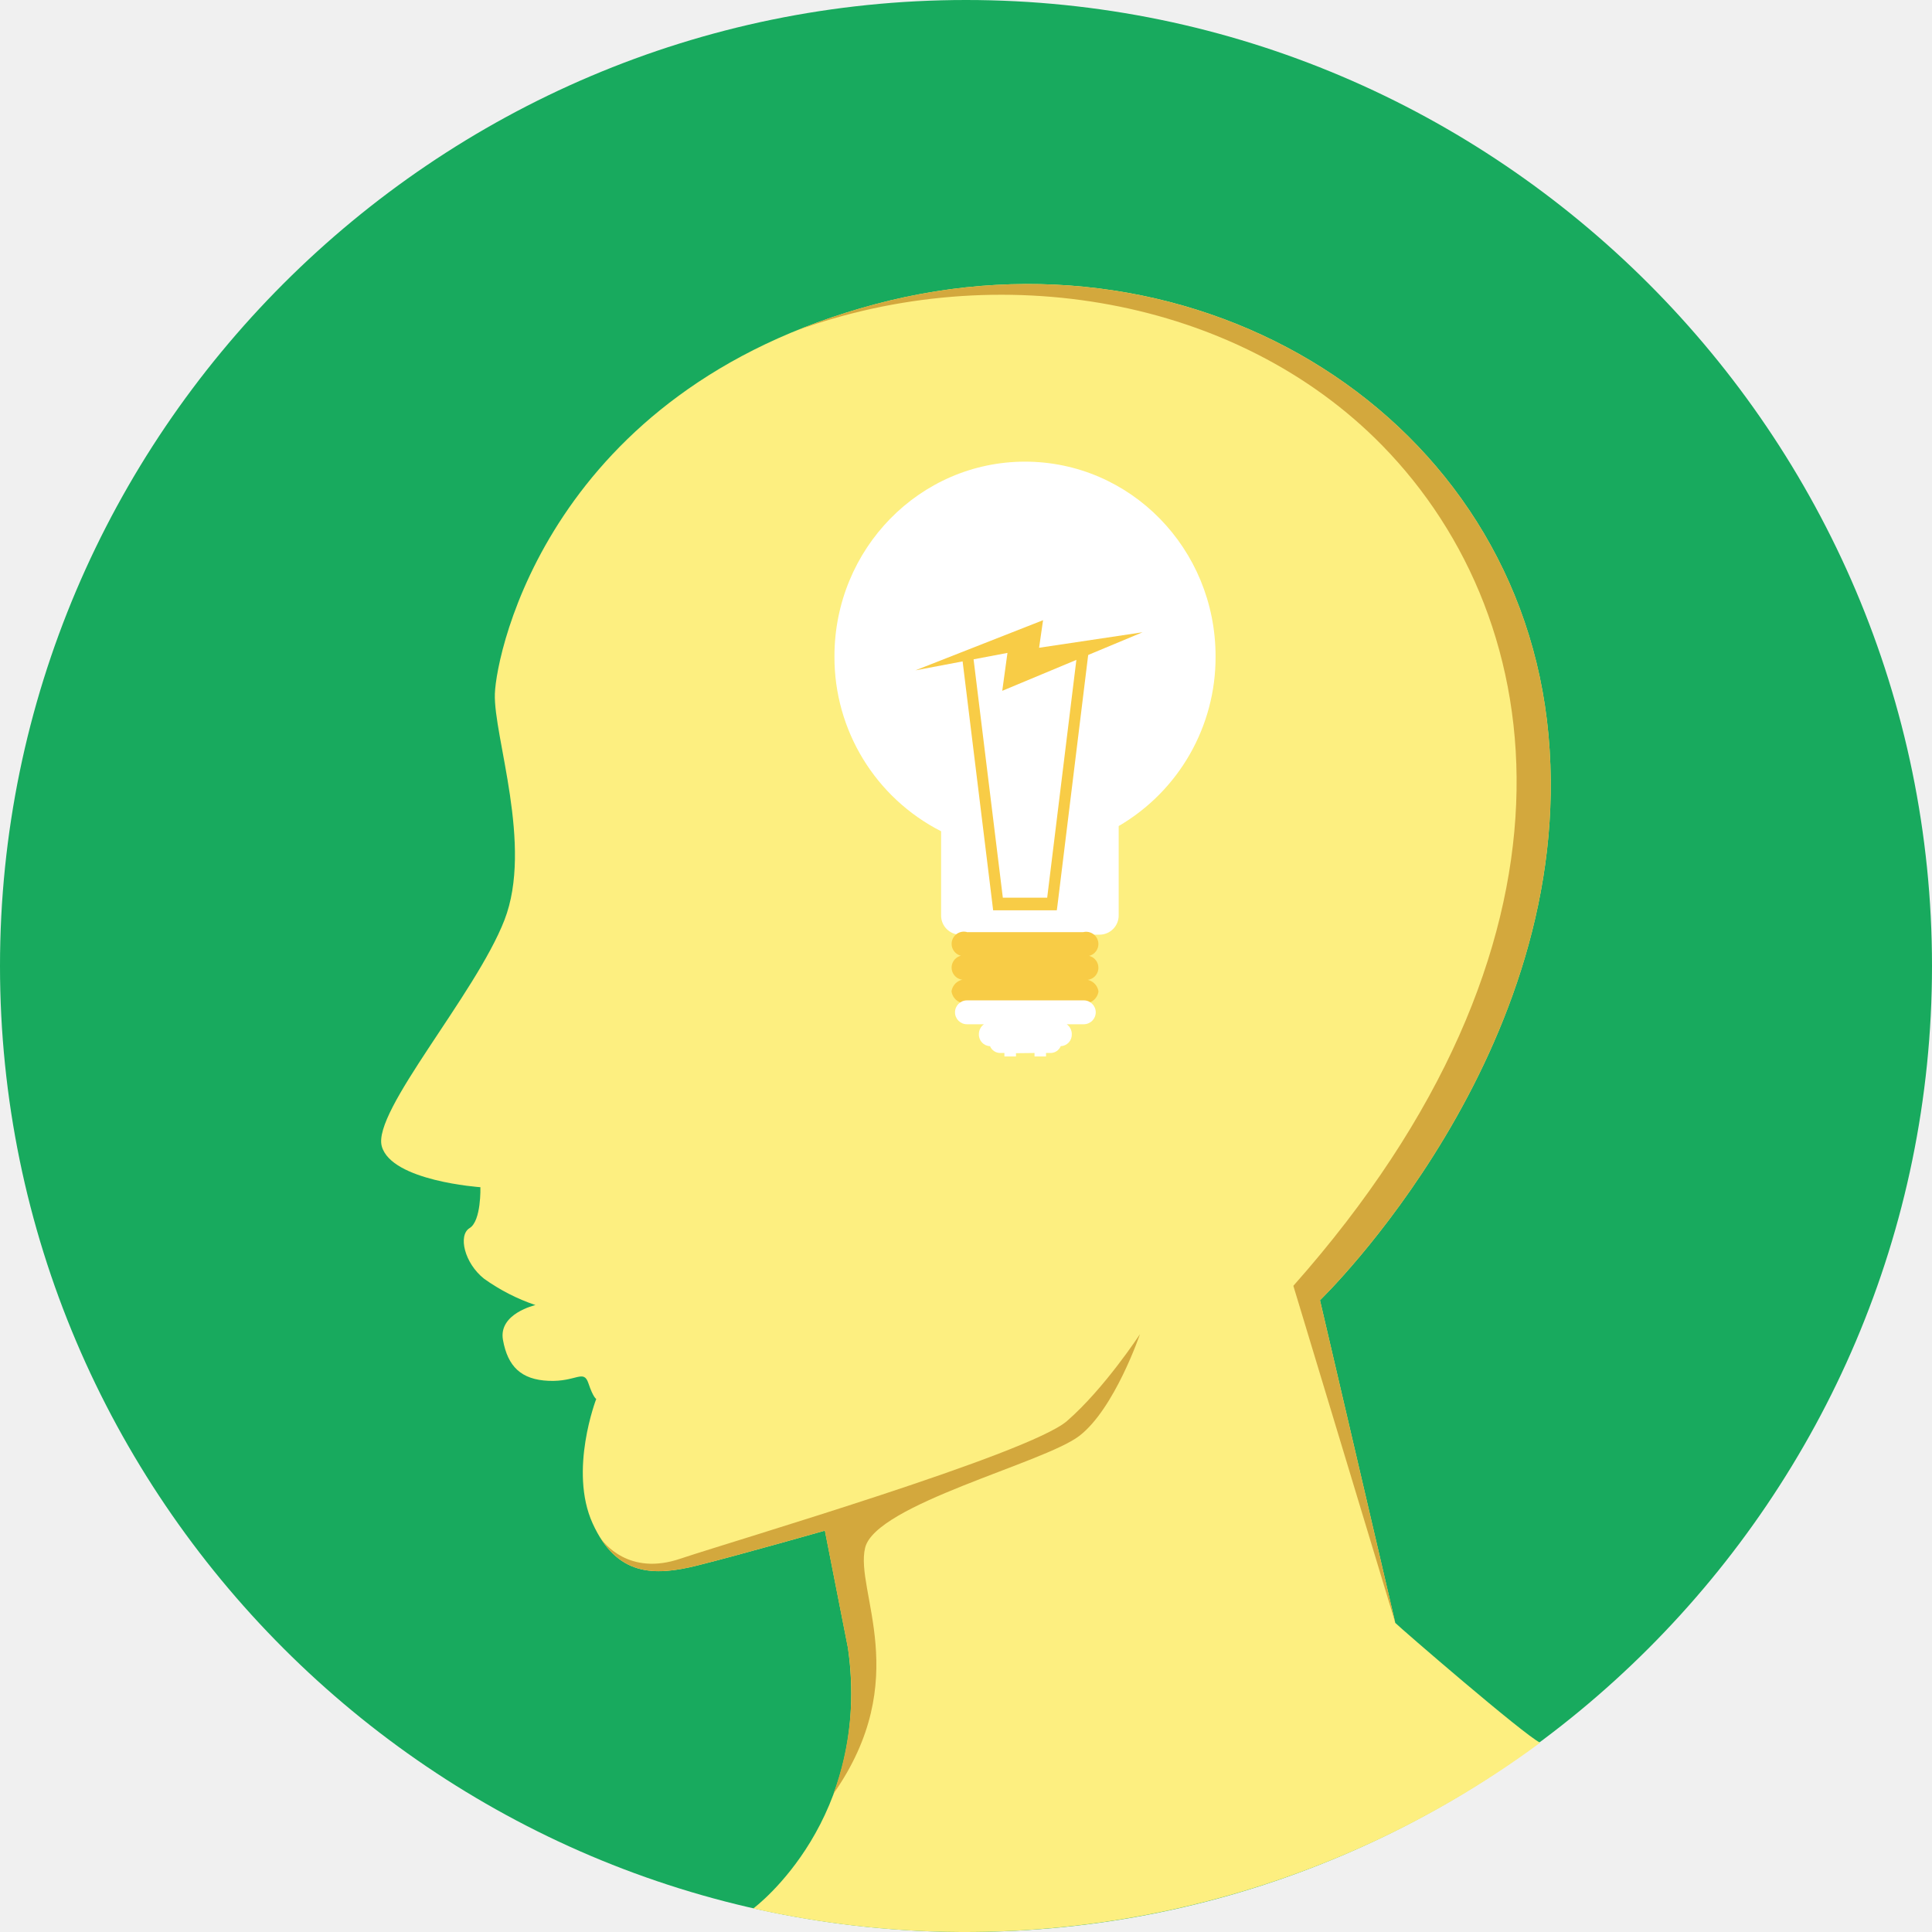
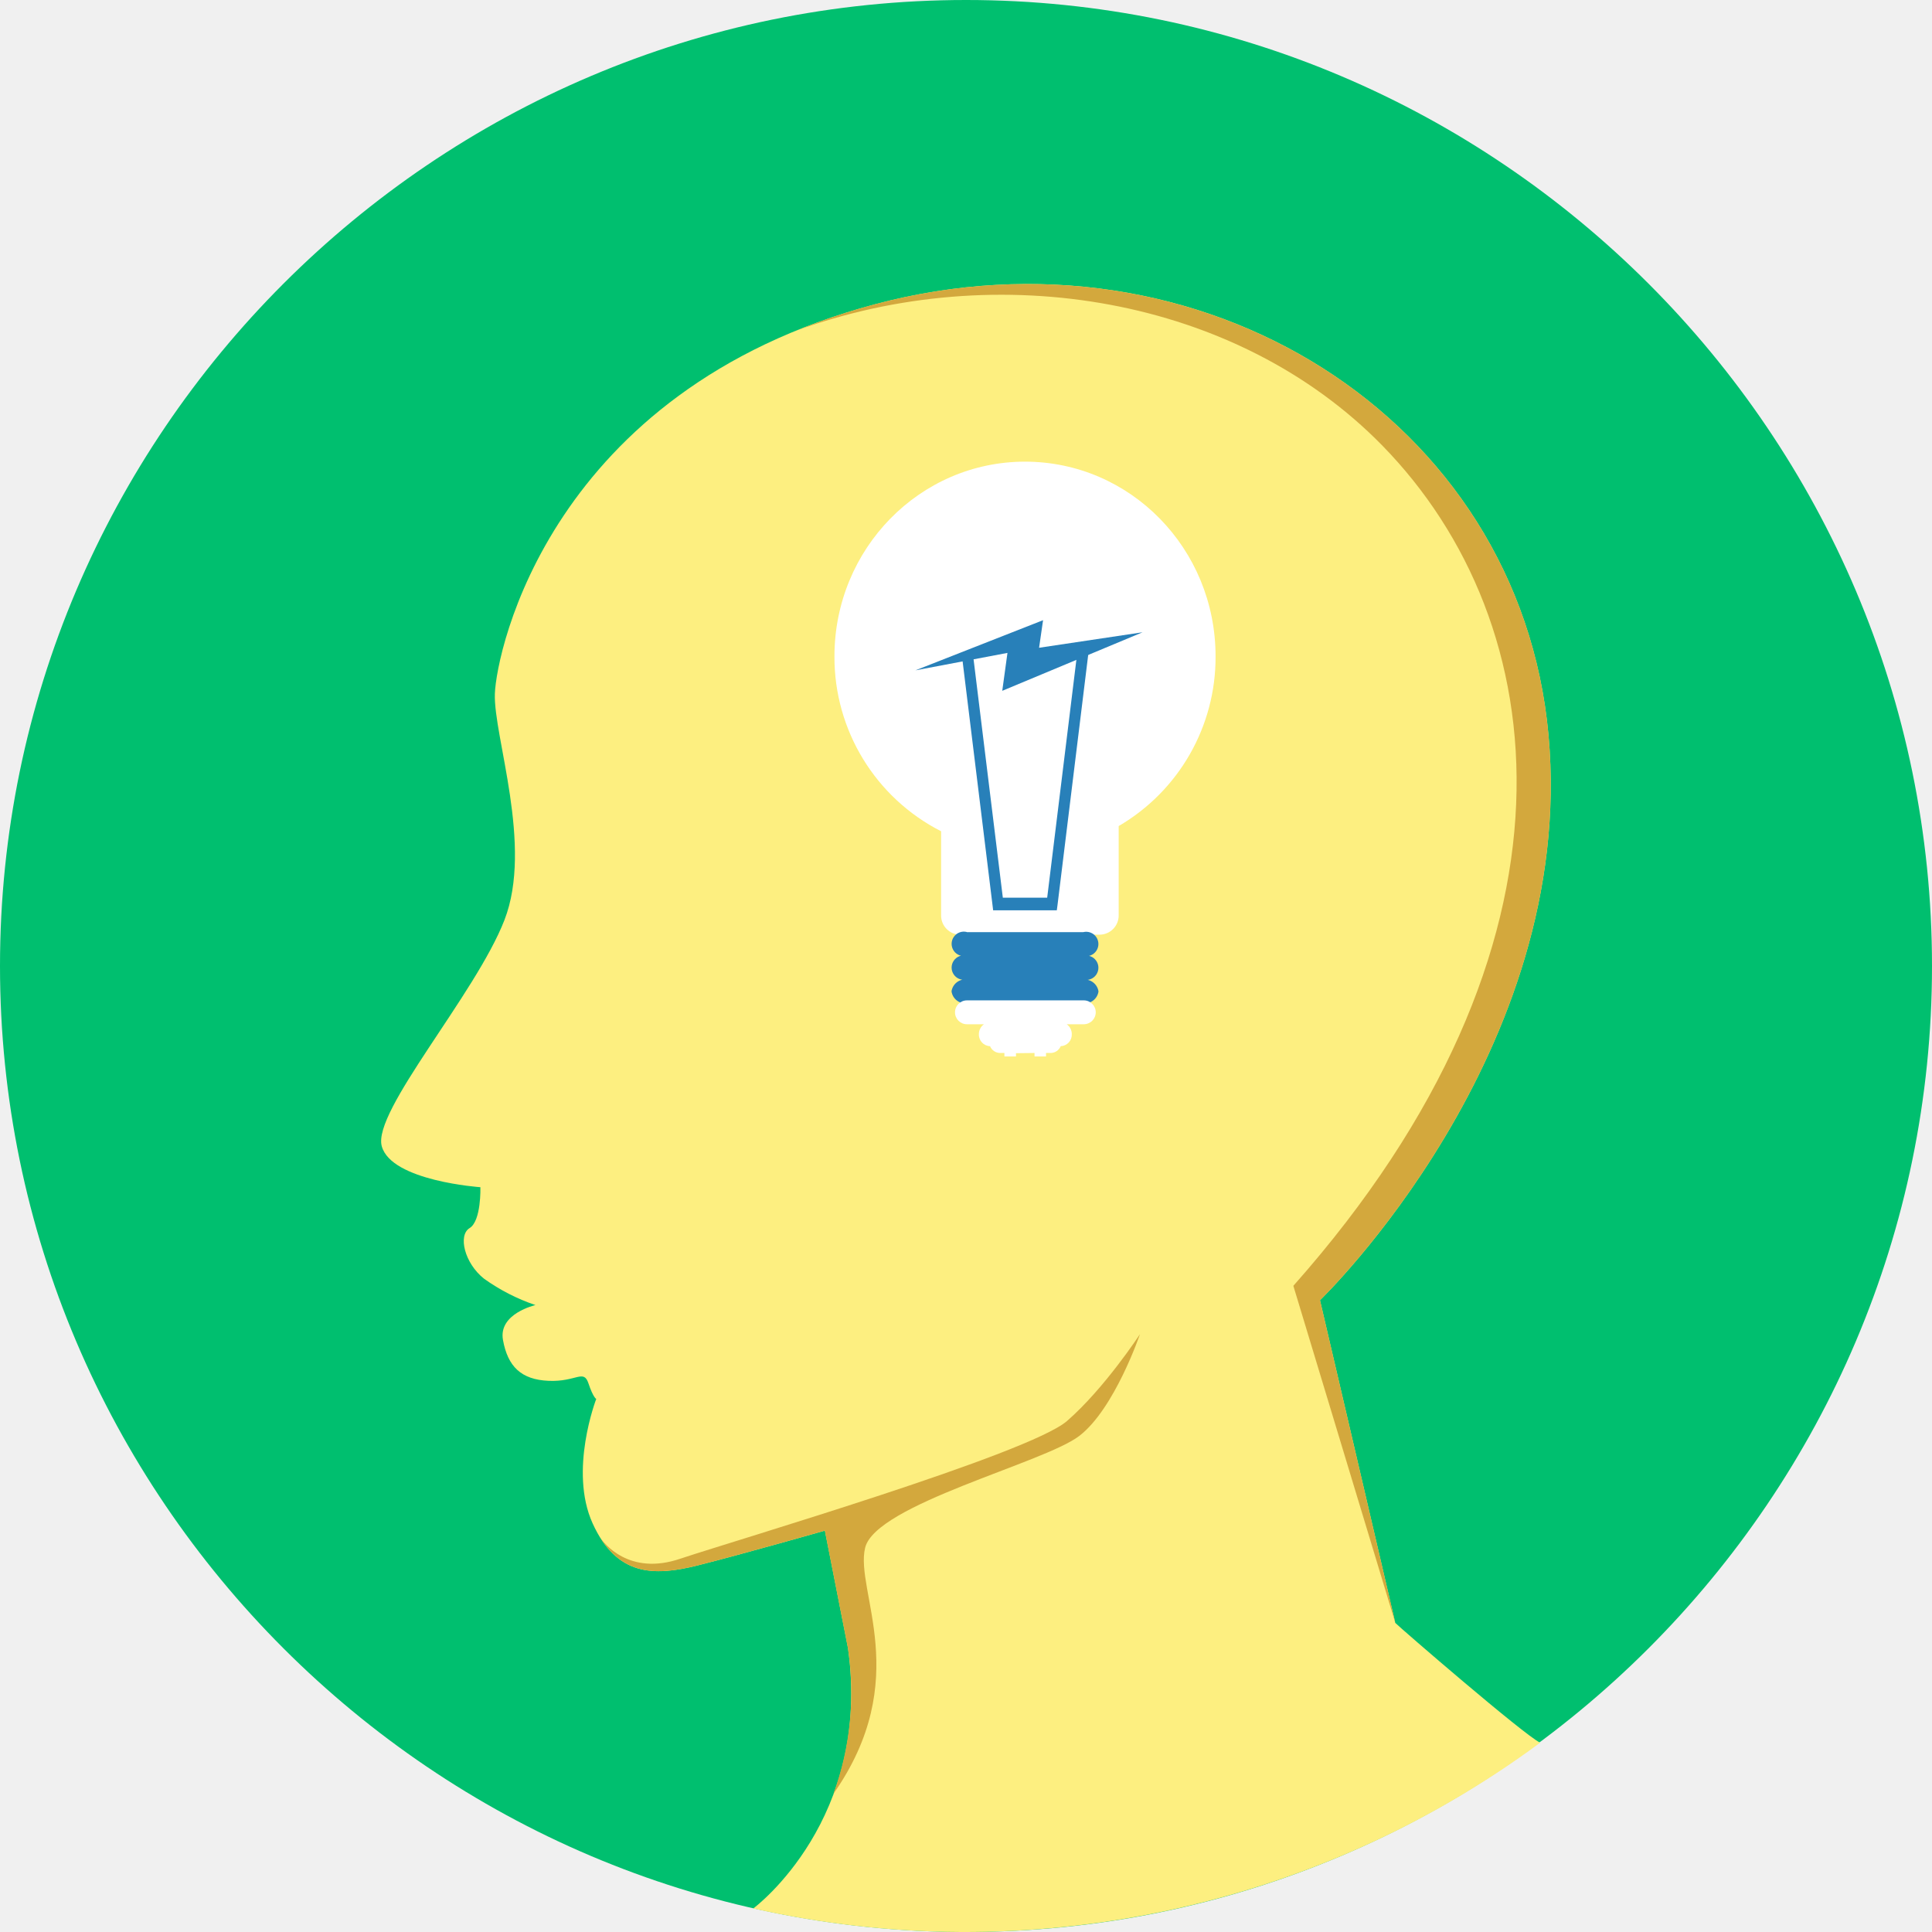
<svg xmlns="http://www.w3.org/2000/svg" viewBox="0 0 267 267">
  <defs>
-     <style>.cls-1{fill:#18aa5e;}.cls-2{fill:#fdef80;}.cls-3{fill:#d3a83d;}.cls-4{fill:#fff;}.cls-5{fill:#f8cc46;}</style>
+     <style>.cls-1{fill:#00bf6f;}.cls-2{fill:#fdef80;}.cls-3{fill:#d3a83d;}.cls-4{fill:#fff;}.cls-5{fill:#2880b9;}</style>
  </defs>
  <g id="Layer_2" data-name="Layer 2">
    <g id="Layer_1-2" data-name="Layer 1">
      <path class="cls-1" d="M133.5,267C207,267,267,207,267,133.5S207,0,133.5,0,0,60,0,133.5,60,267,133.5,267Z" />
      <path class="cls-2" d="M192.82,224.25l-10.4-44.56S218,145.45,214,101.57,165.8,30.08,120.92,42.05,68.6,90,68.39,95.87s5.32,21,1.32,31.29-18.28,26.43-16.95,31.25,13.63,5.66,13.63,5.66.14,4.66-1.49,5.65-.71,4.86,2,7A27.23,27.23,0,0,0,74,180.36s-5.15,1.16-4.49,4.82,2.5,5.49,6.32,5.65,4.82-1.66,5.49.34,1.08,2.16,1.08,2.16-3.82,9.89-.5,17.2,8.48,7.32,14.47,5.82S114,211.53,114,211.53l3.19,16.22c3.32,23.61-12.75,35.75-13.09,36a133.72,133.72,0,0,0,108.75-22.91c-2.15-1-19.3-15.82-20.06-16.59Z" />
      <path class="cls-3" d="M83,212.58c3.31,5.25,8,5.11,13.37,3.77,6-1.5,17.62-4.82,17.62-4.82l3.19,16.22a40.9,40.9,0,0,1-2,20.15h0c11.12-15.86,2.92-28,4.38-34s24.72-11.71,29.6-15.46,8.38-14.06,8.38-14.06-4.88,7.48-10.08,12-45.63,16.43-53.35,19C86.83,217.91,83.37,213.07,83,212.58Z" />
      <path class="cls-3" d="M109.88,45.75c28-10.24,61.06-4.72,81.15,15.82,23.93,24.48,29.5,69-12.29,116.13l14.08,46.55-10.4-44.56S218,145.45,214,101.57,165.8,30.09,120.92,42.05a91.49,91.49,0,0,0-11,3.7Z" />
      <path class="cls-4" d="M141.65,63.8c14.55,0,26.34,12,26.34,26.91a27,27,0,0,1-13.39,23.45V126.5a2.65,2.65,0,0,1-2.62,2.67H132.67a2.64,2.64,0,0,1-2.61-2.67V114.88a27,27,0,0,1-14.74-24.17c0-14.86,11.79-26.91,26.34-26.91Z" />
      <path class="cls-5" d="M133.61,128.82H149.7a1.69,1.69,0,1,1,0,3.28,1.69,1.69,0,1,1,0,3.28,1.93,1.93,0,0,1,2.11,1.64h0a1.93,1.93,0,0,1-2.11,1.64H133.61A1.93,1.93,0,0,1,131.5,137h0a1.93,1.93,0,0,1,2.11-1.64,1.69,1.69,0,1,1,0-3.28,1.69,1.69,0,1,1,0-3.28Z" />
      <path class="cls-5" d="M134.41,90l4.18,34.06h6.13L148.9,90l1.52.24-4.27,34.81-.1.75h-8.8l-.09-.75-4.27-34.81,1.52-.24Z" />
      <path class="cls-5" d="M144.15,85.71l-.55,3.81,14.3-2.14-19.39,8.09.72-5.24-12.72,2.41,17.64-6.93Z" />
      <path class="cls-4" d="M140.41,145.55V146h-1.6v-.48h-.61a1.53,1.53,0,0,1-1.38-.94h0a1.6,1.6,0,0,1-1.54-1.65,1.67,1.67,0,0,1,.7-1.38h-2.35a1.65,1.65,0,0,1,0-3.3h16.15a1.65,1.65,0,0,1,0,3.3h-2.36a1.67,1.67,0,0,1,.7,1.38,1.59,1.59,0,0,1-1.53,1.65h0a1.52,1.52,0,0,1-1.38.94h-.65V146h-1.59v-.48Z" />
    </g>
  </g>
</svg>
